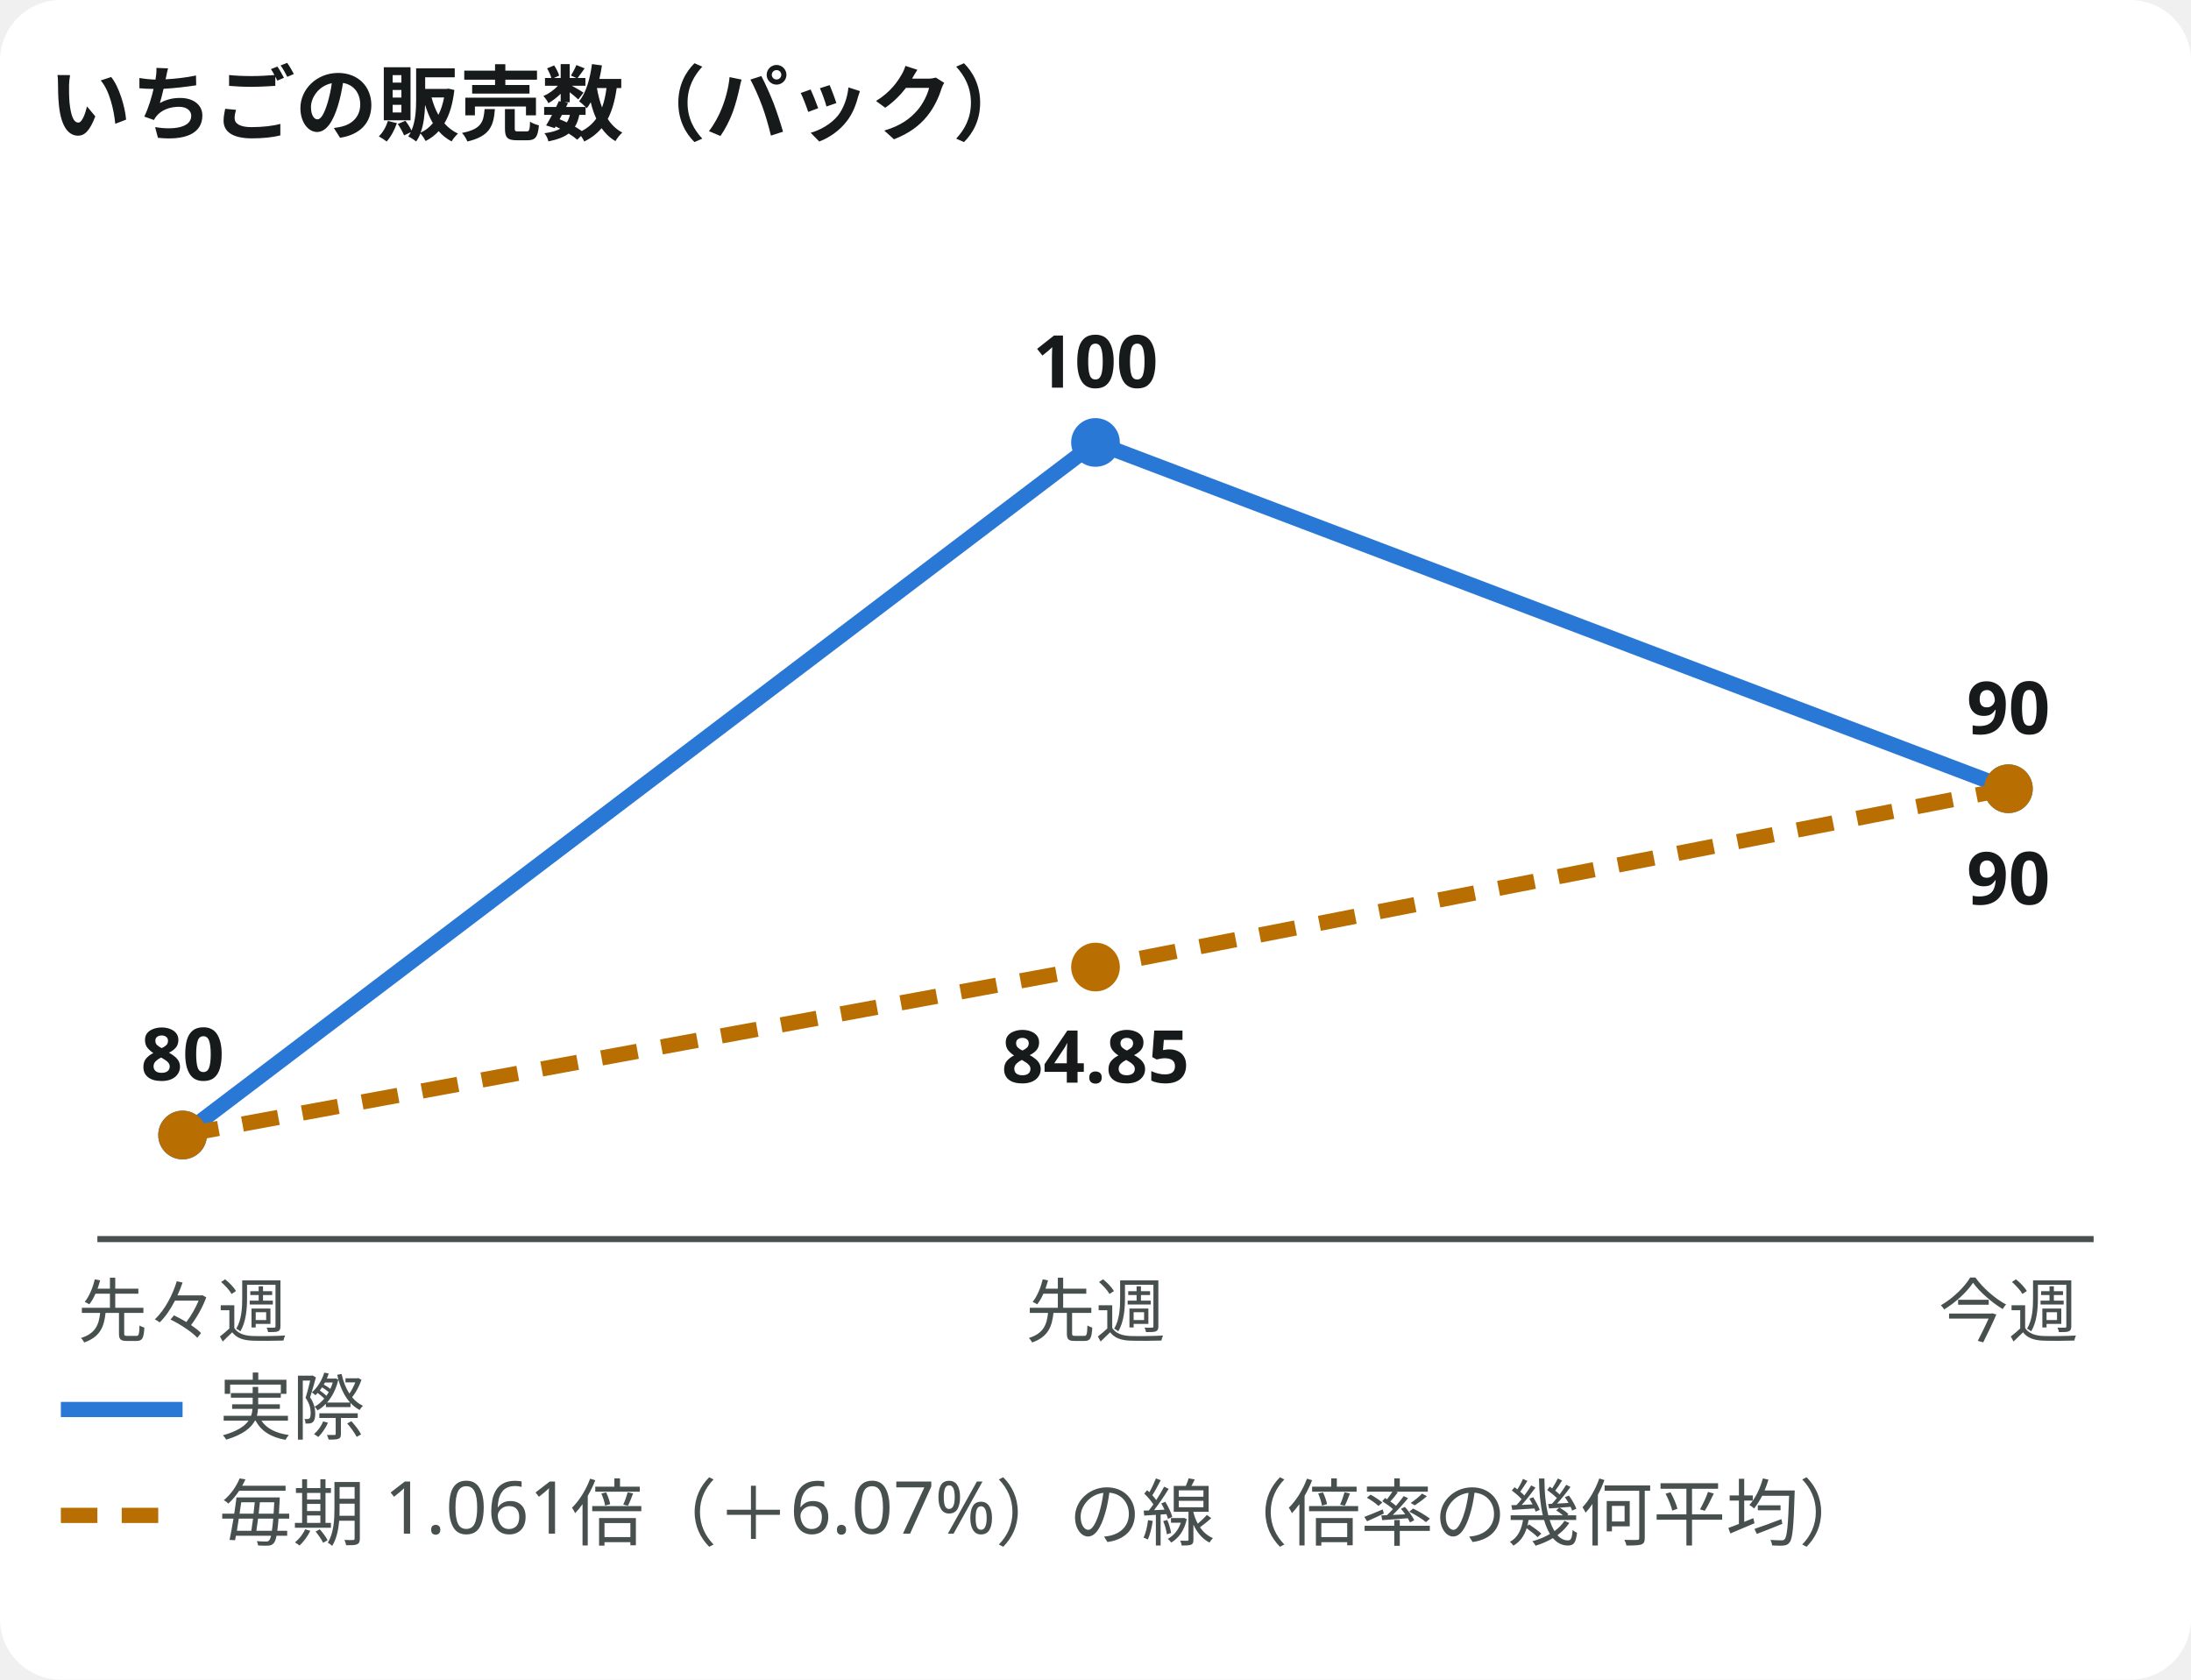
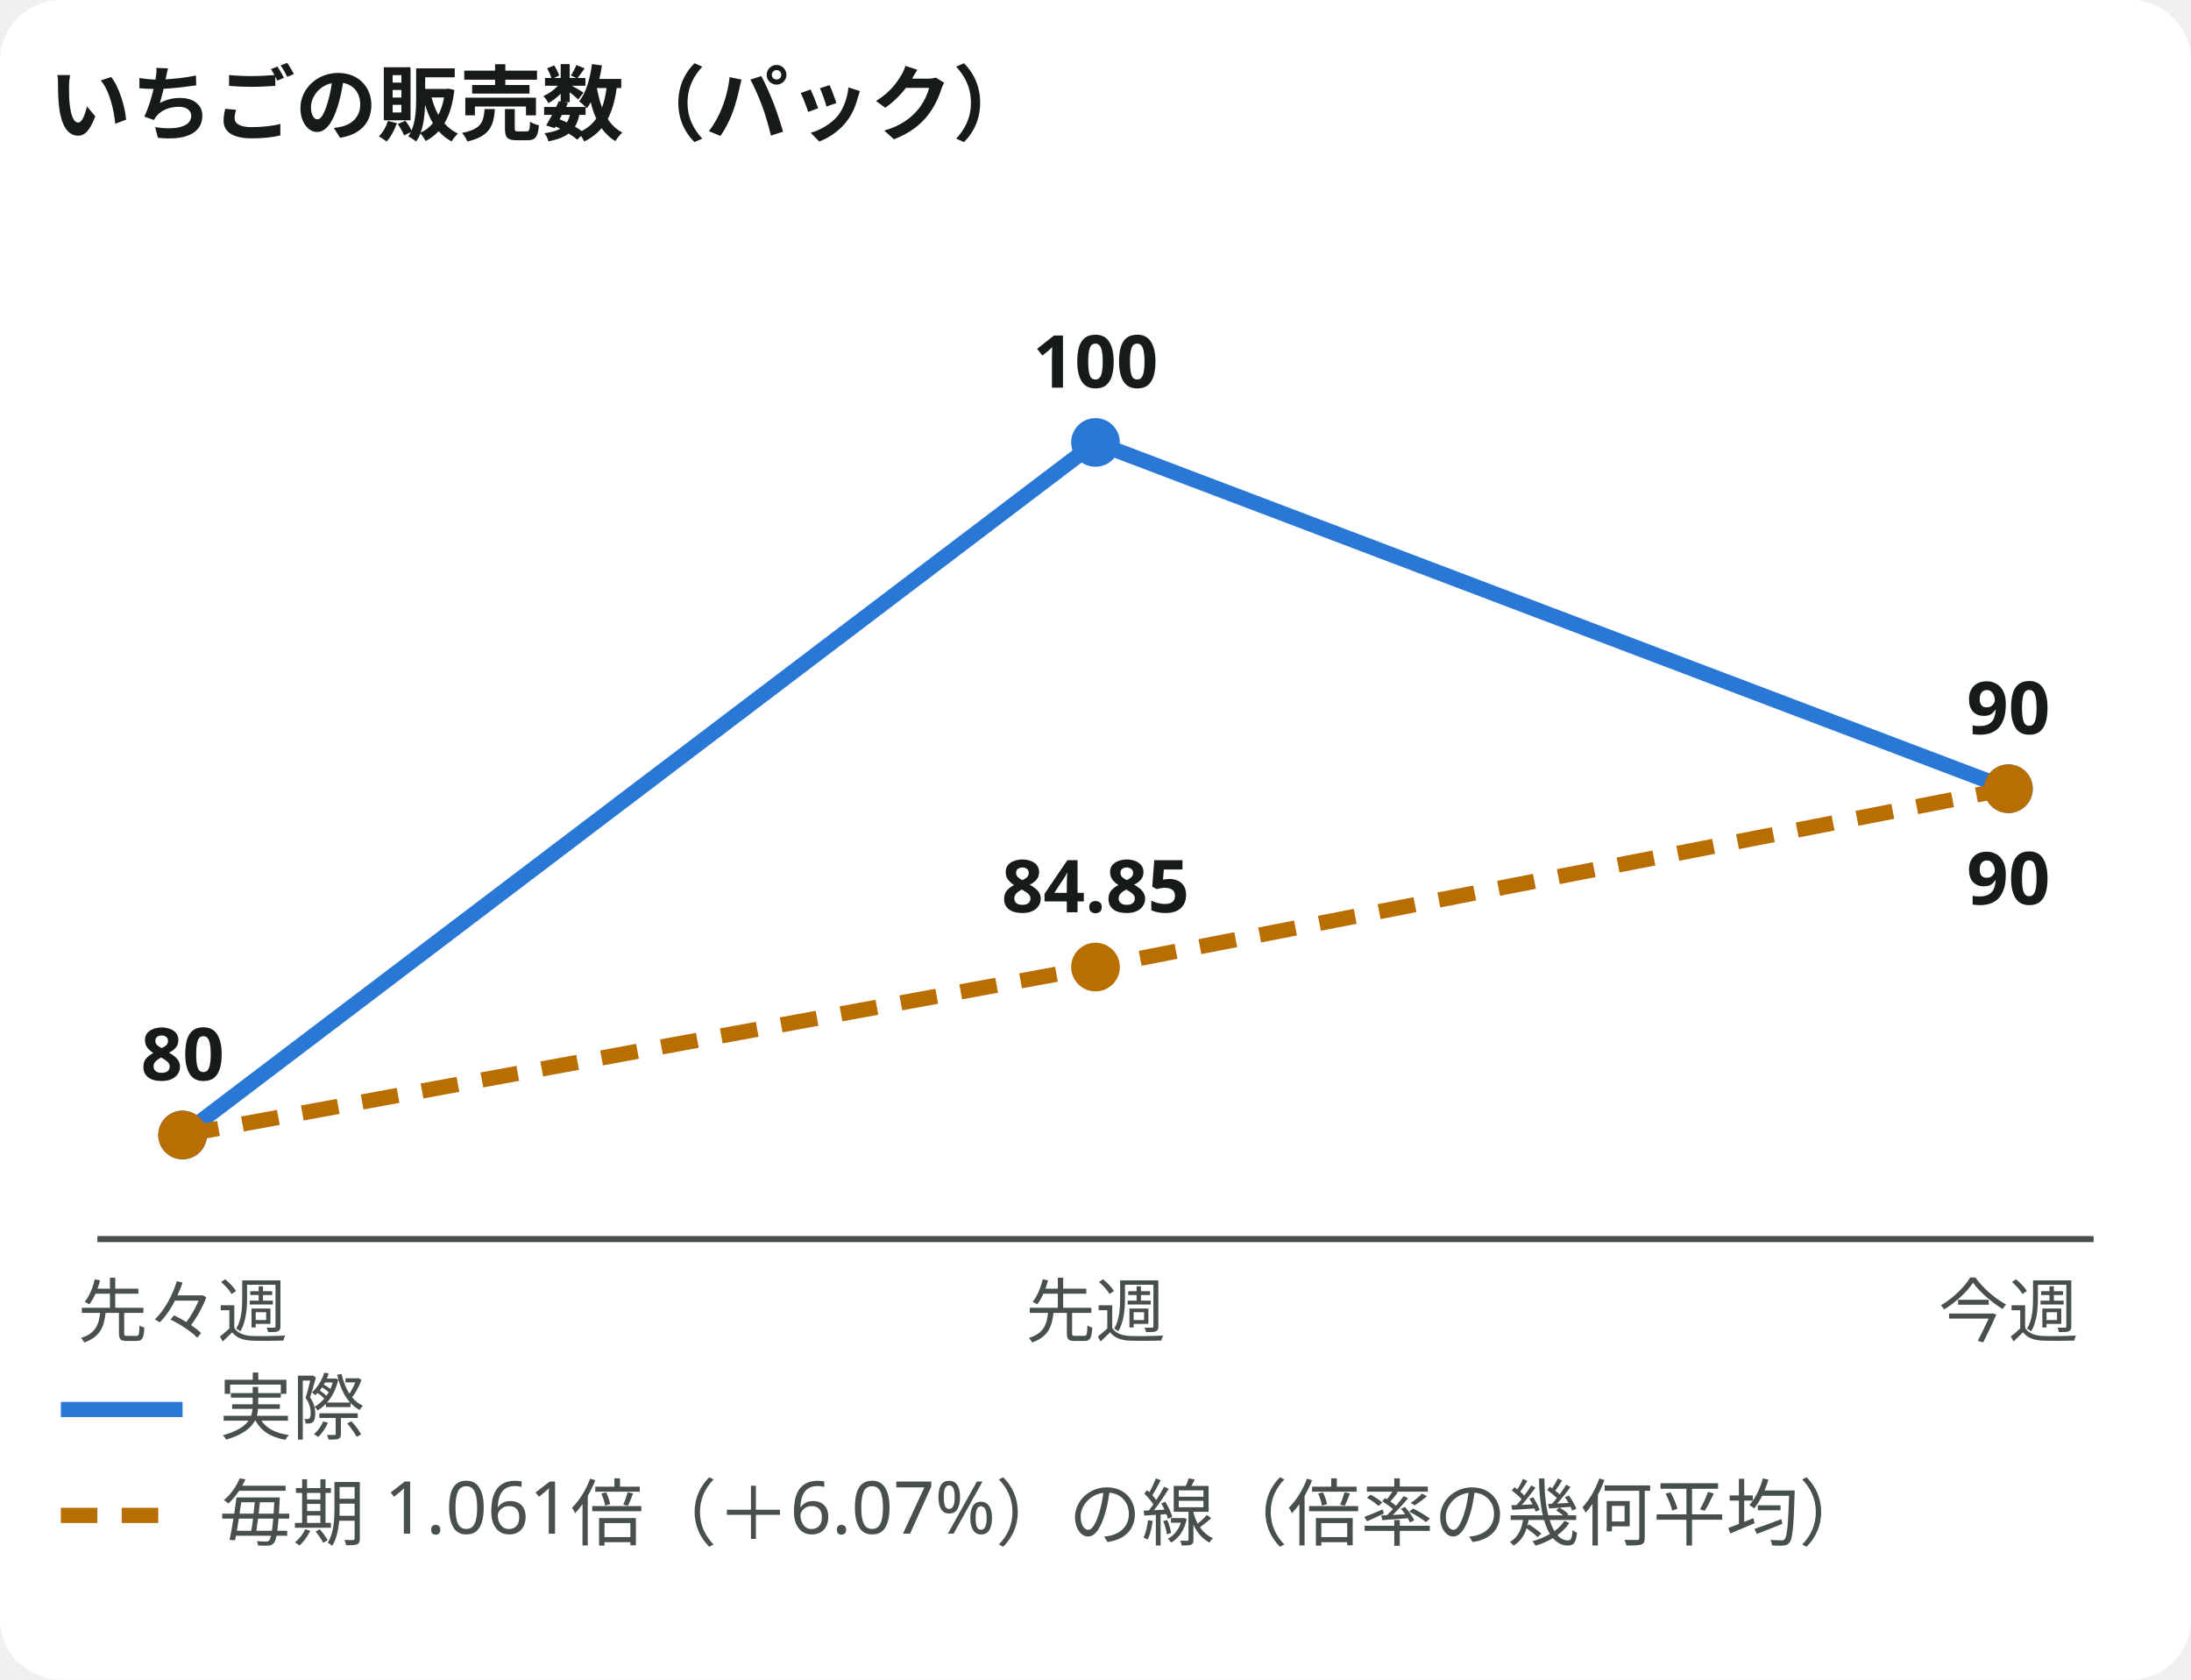
<svg xmlns="http://www.w3.org/2000/svg" viewBox="0 0 360 276" width="360" height="276" font-family="sans-serif" role="img" aria-label="折れ線（先々週・先週・今週）">
  <style>@media (prefers-color-scheme: dark){[fill="#ffffff" i]{fill:#161919}[stroke="#ffffff" i]{stroke:#161919}[fill="#161a1a" i]{fill:#e6e9e8}[stroke="#161a1a" i]{stroke:#e6e9e8}[fill="#48504f" i]{fill:#a6adab}[stroke="#48504f" i]{stroke:#a6adab}[fill="#68706f" i]{fill:#7e8684}[stroke="#68706f" i]{stroke:#7e8684}[fill="#e0e4e3" i]{fill:#252a2a}[stroke="#e0e4e3" i]{stroke:#252a2a}[fill="#2a78d6" i]{fill:#3987e5}[stroke="#2a78d6" i]{stroke:#3987e5}[fill="#b86e00" i]{fill:#c98500}[stroke="#b86e00" i]{stroke:#c98500}[fill="#6250d6" i]{fill:#9085e9}[stroke="#6250d6" i]{stroke:#9085e9}[fill="#c2416f" i]{fill:#d55181}[stroke="#c2416f" i]{stroke:#d55181}[fill="#c53b3b" i]{fill:#e66767}[stroke="#c53b3b" i]{stroke:#e66767}[fill="#9dbfe8" i]{fill:#2b4566}[stroke="#9dbfe8" i]{stroke:#2b4566}[fill="#eaf1fb" i]{fill:#172231}[stroke="#eaf1fb" i]{stroke:#172231}[fill="#fbf1e3" i]{fill:#2e2412}[stroke="#fbf1e3" i]{stroke:#2e2412}}</style>
  <rect width="360" height="276" rx="10" fill="#ffffff" />
  <text x="8" y="22" font-size="13.5" fill="#161a1a" text-anchor="start" font-weight="bold">いちごの販売数（パック）</text>
  <line x1="16" y1="203.6" x2="344" y2="203.6" stroke="#48504f" stroke-width="1" />
  <polyline points="30,186.5 180,72.7 330,129.6" fill="none" stroke="#2a78d6" stroke-width="2.5" stroke-linejoin="round" />
  <circle cx="30" cy="186.5" r="4" fill="#2a78d6" />
  <text x="30" y="177.5" font-size="12" fill="#161a1a" stroke="#ffffff" text-anchor="middle" font-weight="bold" stroke-width="4" paint-order="stroke">80</text>
  <circle cx="180" cy="72.7" r="4" fill="#2a78d6" />
  <text x="180" y="63.7" font-size="12" fill="#161a1a" stroke="#ffffff" text-anchor="middle" font-weight="bold" stroke-width="4" paint-order="stroke">100</text>
  <circle cx="330" cy="129.6" r="4" fill="#2a78d6" />
  <text x="330" y="120.6" font-size="12" fill="#161a1a" stroke="#ffffff" text-anchor="middle" font-weight="bold" stroke-width="4" paint-order="stroke">90</text>
  <polyline points="30,186.5 180,158.9 330,129.6" fill="none" stroke="#b86e00" stroke-width="2.5" stroke-dasharray="6 4" stroke-linejoin="round" />
  <circle cx="30" cy="186.5" r="4" fill="#b86e00" />
  <text x="30" y="177.5" font-size="12" fill="#161a1a" stroke="#ffffff" text-anchor="middle" font-weight="bold" stroke-width="4" paint-order="stroke">80</text>
  <circle cx="180" cy="158.9" r="4" fill="#b86e00" />
-   <text x="180" y="177.9" font-size="12" fill="#161a1a" stroke="#ffffff" text-anchor="middle" font-weight="bold" stroke-width="4" paint-order="stroke">84.85</text>
+   <text x="180" y="149.9" font-size="12" fill="#161a1a" stroke="#ffffff" text-anchor="middle" font-weight="bold" stroke-width="4" paint-order="stroke">84.85</text>
  <circle cx="330" cy="129.6" r="4" fill="#b86e00" />
  <text x="330" y="148.6" font-size="12" fill="#161a1a" stroke="#ffffff" text-anchor="middle" font-weight="bold" stroke-width="4" paint-order="stroke">90</text>
  <text x="30" y="219.6" font-size="11.5" fill="#48504f" text-anchor="middle">先々週</text>
  <text x="180" y="219.6" font-size="11.5" fill="#48504f" text-anchor="middle">先週</text>
  <text x="330" y="219.6" font-size="11.5" fill="#48504f" text-anchor="middle">今週</text>
  <line x1="10" y1="231.6" x2="30" y2="231.6" stroke="#2a78d6" stroke-width="2.5" />
  <text x="36" y="235.6" font-size="12" fill="#48504f" text-anchor="start">実際</text>
  <line x1="10" y1="249" x2="30" y2="249" stroke="#b86e00" stroke-width="2.5" stroke-dasharray="6 4" />
  <text x="36" y="253" font-size="12" fill="#48504f" text-anchor="start">毎期 1.061倍（＋6.07%）の線（倍率の幾何平均）</text>
</svg>
